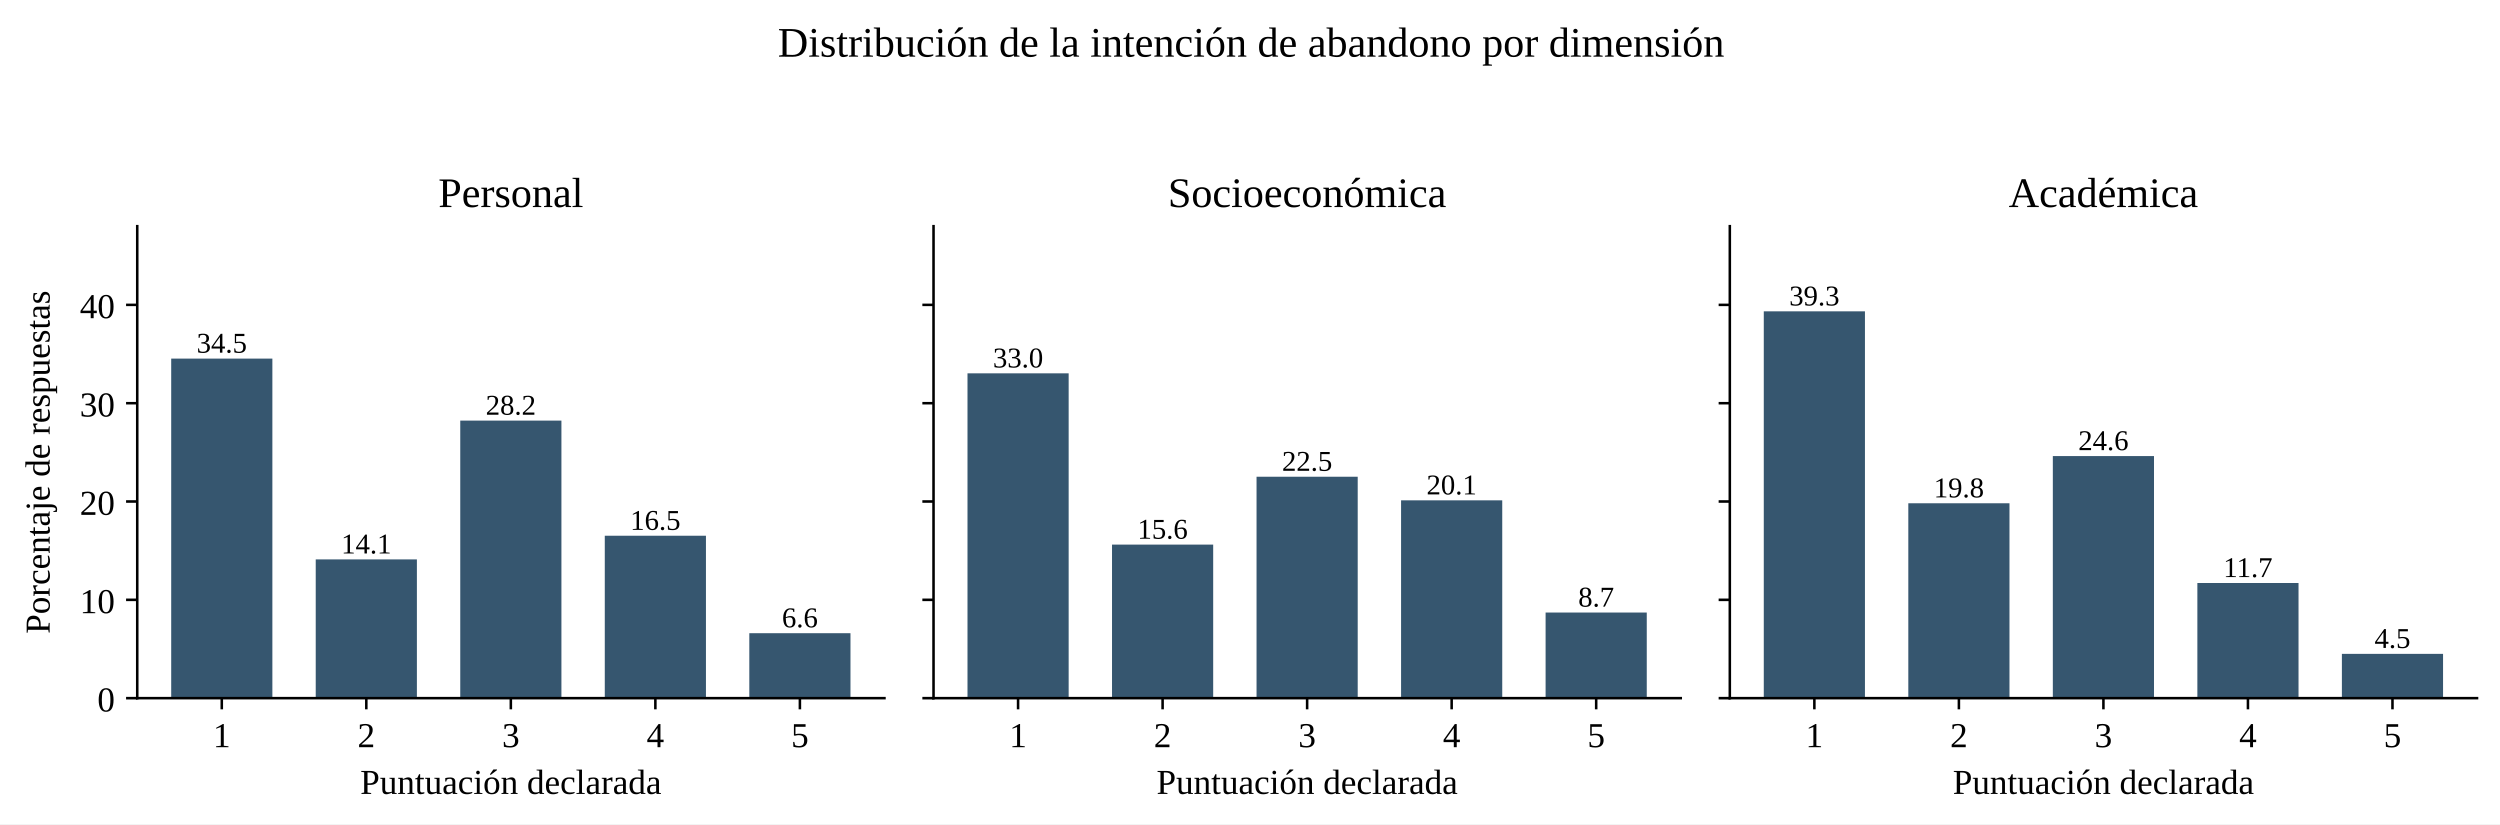
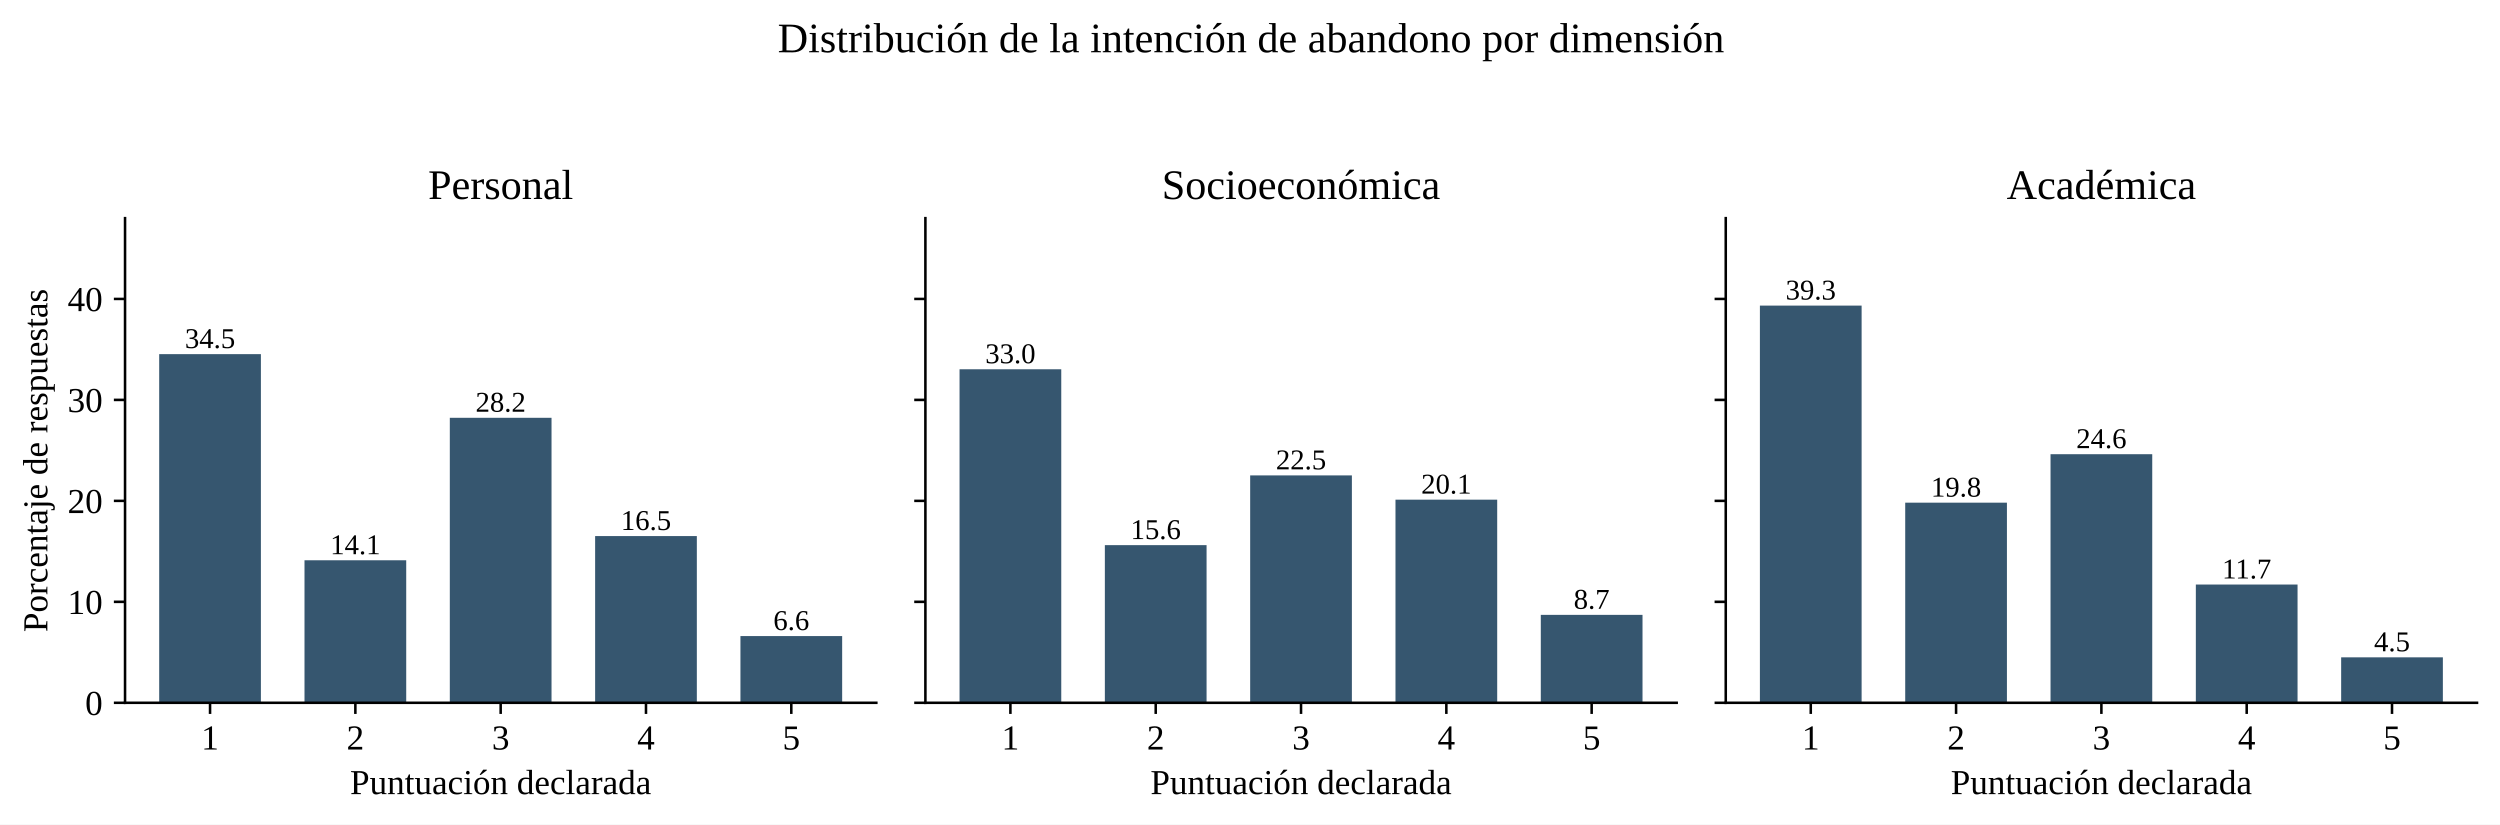
- <svg xmlns="http://www.w3.org/2000/svg" xmlns:xlink="http://www.w3.org/1999/xlink" width="783.32pt" height="258.244pt" viewBox="0 0 783.32 258.244" version="1.1">
+ <svg xmlns="http://www.w3.org/2000/svg" xmlns:xlink="http://www.w3.org/1999/xlink" width="783.276pt" height="258.343pt" viewBox="0 0 783.276 258.343" version="1.1">
  <defs>
    <style type="text/css">*{stroke-linejoin: round; stroke-linecap: butt}</style>
  </defs>
  <g id="figure_1">
    <g id="patch_1">
-       <path d="M 0 258.244  L 783.32 258.244  L 783.32 0  L 0 0  z " style="fill: #ffffff" />
+       <path d="M 0 258.343  L 783.276 258.343  L 783.276 0  L 0 0  z " style="fill: #ffffff" />
    </g>
    <g id="axes_1">
      <g id="patch_2">
-         <path d="M 43 218.752  L 277.12 218.752  L 277.12 70.872  L 43 70.872  z " style="fill: #ffffff" />
+         <path d="M 39.176 220.192  L 274.556 220.192  L 274.556 68.352  L 39.176 68.352  z " style="fill: #ffffff" />
      </g>
      <g id="patch_3">
-         <path d="M 53.642 218.752  L 85.341 218.752  L 85.341 112.357  L 53.642 112.357  z " clip-path="url(#p4cd4dcd48b)" style="fill: #36566f" />
+         <path d="M 49.875 220.192  L 81.744 220.192  L 81.744 110.948  L 49.875 110.948  z " clip-path="url(#pde8c3c37f1)" style="fill: #36566f" />
      </g>
      <g id="patch_4">
-         <path d="M 98.926 218.752  L 130.625 218.752  L 130.625 175.269  L 98.926 175.269  z " clip-path="url(#p4cd4dcd48b)" style="fill: #36566f" />
+         <path d="M 95.403 220.192  L 127.272 220.192  L 127.272 175.544  L 95.403 175.544  z " clip-path="url(#pde8c3c37f1)" style="fill: #36566f" />
      </g>
      <g id="patch_5">
-         <path d="M 144.21 218.752  L 175.909 218.752  L 175.909 131.786  L 144.21 131.786  z " clip-path="url(#p4cd4dcd48b)" style="fill: #36566f" />
+         <path d="M 140.931 220.192  L 172.8 220.192  L 172.8 130.897  L 140.931 130.897  z " clip-path="url(#pde8c3c37f1)" style="fill: #36566f" />
      </g>
      <g id="patch_6">
-         <path d="M 189.495 218.752  L 221.194 218.752  L 221.194 167.867  L 189.495 167.867  z " clip-path="url(#p4cd4dcd48b)" style="fill: #36566f" />
+         <path d="M 186.459 220.192  L 218.328 220.192  L 218.328 167.945  L 186.459 167.945  z " clip-path="url(#pde8c3c37f1)" style="fill: #36566f" />
      </g>
      <g id="patch_7">
-         <path d="M 234.779 218.752  L 266.478 218.752  L 266.478 198.398  L 234.779 198.398  z " clip-path="url(#p4cd4dcd48b)" style="fill: #36566f" />
+         <path d="M 231.987 220.192  L 263.857 220.192  L 263.857 199.293  L 231.987 199.293  z " clip-path="url(#pde8c3c37f1)" style="fill: #36566f" />
      </g>
      <g id="matplotlib.axis_1">
        <g id="xtick_1">
          <g id="line2d_1">
            <defs>
-               <path id="m46111cd98d" d="M 0 0  L 0 3.5  " style="stroke: #000000; stroke-width: 0.8" />
+               <path id="mf9627ac6c8" d="M 0 0  L 0 3.5  " style="stroke: #000000; stroke-width: 0.8" />
            </defs>
            <g>
-               <use xlink:href="#m46111cd98d" x="69.491" y="218.752" style="stroke: #000000; stroke-width: 0.8" />
+               <use xlink:href="#mf9627ac6c8" x="65.81" y="220.192" style="stroke: #000000; stroke-width: 0.8" />
            </g>
          </g>
          <g id="text_1">
-             <text style="font-size: 11px; font-family: 'Times New Roman', 'Liberation Serif', 'DejaVu Serif', serif; text-anchor: middle" x="69.491" y="234.11" transform="rotate(-0 69.49118 234.1103)">1</text>
+             <text style="font-size: 11px; font-family: 'Times New Roman', 'Liberation Serif', 'DejaVu Serif', serif; text-anchor: middle" x="65.81" y="234.825" transform="rotate(-0 65.80953 234.825)">1</text>
          </g>
        </g>
        <g id="xtick_2">
          <g id="line2d_2">
            <g>
-               <use xlink:href="#m46111cd98d" x="114.776" y="218.752" style="stroke: #000000; stroke-width: 0.8" />
+               <use xlink:href="#mf9627ac6c8" x="111.338" y="220.192" style="stroke: #000000; stroke-width: 0.8" />
            </g>
          </g>
          <g id="text_2">
-             <text style="font-size: 11px; font-family: 'Times New Roman', 'Liberation Serif', 'DejaVu Serif', serif; text-anchor: middle" x="114.776" y="234.11" transform="rotate(-0 114.7755 234.1103)">2</text>
+             <text style="font-size: 11px; font-family: 'Times New Roman', 'Liberation Serif', 'DejaVu Serif', serif; text-anchor: middle" x="111.338" y="234.825" transform="rotate(-0 111.3376 234.825)">2</text>
          </g>
        </g>
        <g id="xtick_3">
          <g id="line2d_3">
            <g>
-               <use xlink:href="#m46111cd98d" x="160.06" y="218.752" style="stroke: #000000; stroke-width: 0.8" />
+               <use xlink:href="#mf9627ac6c8" x="156.866" y="220.192" style="stroke: #000000; stroke-width: 0.8" />
            </g>
          </g>
          <g id="text_3">
-             <text style="font-size: 11px; font-family: 'Times New Roman', 'Liberation Serif', 'DejaVu Serif', serif; text-anchor: middle" x="160.06" y="234.11" transform="rotate(-0 160.0598 234.1103)">3</text>
+             <text style="font-size: 11px; font-family: 'Times New Roman', 'Liberation Serif', 'DejaVu Serif', serif; text-anchor: middle" x="156.866" y="234.825" transform="rotate(-0 156.8656 234.825)">3</text>
          </g>
        </g>
        <g id="xtick_4">
          <g id="line2d_4">
            <g>
-               <use xlink:href="#m46111cd98d" x="205.344" y="218.752" style="stroke: #000000; stroke-width: 0.8" />
+               <use xlink:href="#mf9627ac6c8" x="202.394" y="220.192" style="stroke: #000000; stroke-width: 0.8" />
            </g>
          </g>
          <g id="text_4">
-             <text style="font-size: 11px; font-family: 'Times New Roman', 'Liberation Serif', 'DejaVu Serif', serif; text-anchor: middle" x="205.344" y="234.11" transform="rotate(-0 205.3442 234.1103)">4</text>
+             <text style="font-size: 11px; font-family: 'Times New Roman', 'Liberation Serif', 'DejaVu Serif', serif; text-anchor: middle" x="202.394" y="234.825" transform="rotate(-0 202.3937 234.825)">4</text>
          </g>
        </g>
        <g id="xtick_5">
          <g id="line2d_5">
            <g>
-               <use xlink:href="#m46111cd98d" x="250.629" y="218.752" style="stroke: #000000; stroke-width: 0.8" />
+               <use xlink:href="#mf9627ac6c8" x="247.922" y="220.192" style="stroke: #000000; stroke-width: 0.8" />
            </g>
          </g>
          <g id="text_5">
-             <text style="font-size: 11px; font-family: 'Times New Roman', 'Liberation Serif', 'DejaVu Serif', serif; text-anchor: middle" x="250.629" y="234.11" transform="rotate(-0 250.6285 234.1103)">5</text>
+             <text style="font-size: 11px; font-family: 'Times New Roman', 'Liberation Serif', 'DejaVu Serif', serif; text-anchor: middle" x="247.922" y="234.825" transform="rotate(-0 247.9217 234.825)">5</text>
          </g>
        </g>
        <g id="text_6">
-           <text style="font-size: 11px; font-family: 'Times New Roman', 'Liberation Serif', 'DejaVu Serif', serif; text-anchor: middle" x="160.06" y="248.756" transform="rotate(-0 160.0598 248.7562)">Puntuación declarada</text>
+           <text style="font-size: 11px; font-family: 'Times New Roman', 'Liberation Serif', 'DejaVu Serif', serif; text-anchor: middle" x="156.866" y="248.801" transform="rotate(-0 156.8656 248.8006)">Puntuación declarada</text>
        </g>
      </g>
      <g id="matplotlib.axis_2">
        <g id="ytick_1">
          <g id="line2d_6">
            <defs>
-               <path id="m54a197c31a" d="M 0 0  L -3.5 0  " style="stroke: #000000; stroke-width: 0.8" />
+               <path id="mabf7c62343" d="M 0 0  L -3.5 0  " style="stroke: #000000; stroke-width: 0.8" />
            </defs>
            <g>
-               <use xlink:href="#m54a197c31a" x="43" y="218.752" style="stroke: #000000; stroke-width: 0.8" />
+               <use xlink:href="#mabf7c62343" x="39.176" y="220.192" style="stroke: #000000; stroke-width: 0.8" />
            </g>
          </g>
          <g id="text_7">
-             <text style="font-size: 11px; font-family: 'Times New Roman', 'Liberation Serif', 'DejaVu Serif', serif; text-anchor: end" x="36" y="222.931" transform="rotate(-0 35.99984 222.9311)">0</text>
+             <text style="font-size: 11px; font-family: 'Times New Roman', 'Liberation Serif', 'DejaVu Serif', serif; text-anchor: end" x="32.176" y="224.008" transform="rotate(-0 32.17562 224.0085)">0</text>
          </g>
        </g>
        <g id="ytick_2">
          <g id="line2d_7">
            <g>
-               <use xlink:href="#m54a197c31a" x="43" y="187.944" style="stroke: #000000; stroke-width: 0.8" />
+               <use xlink:href="#mabf7c62343" x="39.176" y="188.559" style="stroke: #000000; stroke-width: 0.8" />
            </g>
          </g>
          <g id="text_8">
-             <text style="font-size: 11px; font-family: 'Times New Roman', 'Liberation Serif', 'DejaVu Serif', serif; text-anchor: end" x="36" y="192.123" transform="rotate(-0 35.99984 192.1228)">10</text>
+             <text style="font-size: 11px; font-family: 'Times New Roman', 'Liberation Serif', 'DejaVu Serif', serif; text-anchor: end" x="32.176" y="192.375" transform="rotate(-0 32.17562 192.3752)">10</text>
          </g>
        </g>
        <g id="ytick_3">
          <g id="line2d_8">
            <g>
-               <use xlink:href="#m54a197c31a" x="43" y="157.135" style="stroke: #000000; stroke-width: 0.8" />
+               <use xlink:href="#mabf7c62343" x="39.176" y="156.925" style="stroke: #000000; stroke-width: 0.8" />
            </g>
          </g>
          <g id="text_9">
-             <text style="font-size: 11px; font-family: 'Times New Roman', 'Liberation Serif', 'DejaVu Serif', serif; text-anchor: end" x="36" y="161.314" transform="rotate(-0 35.99984 161.3145)">20</text>
+             <text style="font-size: 11px; font-family: 'Times New Roman', 'Liberation Serif', 'DejaVu Serif', serif; text-anchor: end" x="32.176" y="160.742" transform="rotate(-0 32.17562 160.7418)">20</text>
          </g>
        </g>
        <g id="ytick_4">
          <g id="line2d_9">
            <g>
-               <use xlink:href="#m54a197c31a" x="43" y="126.327" style="stroke: #000000; stroke-width: 0.8" />
+               <use xlink:href="#mabf7c62343" x="39.176" y="125.292" style="stroke: #000000; stroke-width: 0.8" />
            </g>
          </g>
          <g id="text_10">
-             <text style="font-size: 11px; font-family: 'Times New Roman', 'Liberation Serif', 'DejaVu Serif', serif; text-anchor: end" x="36" y="130.506" transform="rotate(-0 35.99984 130.5061)">30</text>
+             <text style="font-size: 11px; font-family: 'Times New Roman', 'Liberation Serif', 'DejaVu Serif', serif; text-anchor: end" x="32.176" y="129.108" transform="rotate(-0 32.17562 129.1085)">30</text>
          </g>
        </g>
        <g id="ytick_5">
          <g id="line2d_10">
            <g>
-               <use xlink:href="#m54a197c31a" x="43" y="95.519" style="stroke: #000000; stroke-width: 0.8" />
+               <use xlink:href="#mabf7c62343" x="39.176" y="93.659" style="stroke: #000000; stroke-width: 0.8" />
            </g>
          </g>
          <g id="text_11">
-             <text style="font-size: 11px; font-family: 'Times New Roman', 'Liberation Serif', 'DejaVu Serif', serif; text-anchor: end" x="36" y="99.698" transform="rotate(-0 35.99984 99.69781)">40</text>
+             <text style="font-size: 11px; font-family: 'Times New Roman', 'Liberation Serif', 'DejaVu Serif', serif; text-anchor: end" x="32.176" y="97.475" transform="rotate(-0 32.17562 97.47515)">40</text>
          </g>
        </g>
        <g id="text_12">
-           <text style="font-size: 11px; font-family: 'Times New Roman', 'Liberation Serif', 'DejaVu Serif', serif; text-anchor: middle" x="15.558" y="144.812" transform="rotate(-90 15.55828 144.812)">Porcentaje de respuestas</text>
+           <text style="font-size: 11px; font-family: 'Times New Roman', 'Liberation Serif', 'DejaVu Serif', serif; text-anchor: middle" x="14.833" y="144.272" transform="rotate(-90 14.83297 144.272)">Porcentaje de respuestas</text>
        </g>
      </g>
      <g id="patch_8">
-         <path d="M 43 218.752  L 43 70.872  " style="fill: none; stroke: #000000; stroke-width: 0.8; stroke-linejoin: miter; stroke-linecap: square" />
+         <path d="M 39.176 220.192  L 39.176 68.352  " style="fill: none; stroke: #000000; stroke-width: 0.8; stroke-linejoin: miter; stroke-linecap: square" />
      </g>
      <g id="patch_9">
-         <path d="M 43 218.752  L 277.12 218.752  " style="fill: none; stroke: #000000; stroke-width: 0.8; stroke-linejoin: miter; stroke-linecap: square" />
+         <path d="M 39.176 220.192  L 274.556 220.192  " style="fill: none; stroke: #000000; stroke-width: 0.8; stroke-linejoin: miter; stroke-linecap: square" />
      </g>
      <g id="text_13">
-         <text style="font-size: 9px; font-family: 'Times New Roman', 'Liberation Serif', 'DejaVu Serif', serif; text-anchor: middle" x="69.491" y="110.508" transform="rotate(-0 69.49118 110.5084)">34.5</text>
+         <text style="font-size: 9px; font-family: 'Times New Roman', 'Liberation Serif', 'DejaVu Serif', serif; text-anchor: middle" x="65.81" y="109.05" transform="rotate(-0 65.80953 109.0498)">34.5</text>
      </g>
      <g id="text_14">
-         <text style="font-size: 9px; font-family: 'Times New Roman', 'Liberation Serif', 'DejaVu Serif', serif; text-anchor: middle" x="114.776" y="173.42" transform="rotate(-0 114.7755 173.4203)">14.1</text>
+         <text style="font-size: 9px; font-family: 'Times New Roman', 'Liberation Serif', 'DejaVu Serif', serif; text-anchor: middle" x="111.338" y="173.646" transform="rotate(-0 111.3376 173.6464)">14.1</text>
      </g>
      <g id="text_15">
-         <text style="font-size: 9px; font-family: 'Times New Roman', 'Liberation Serif', 'DejaVu Serif', serif; text-anchor: middle" x="160.06" y="129.937" transform="rotate(-0 160.0598 129.937)">28.2</text>
+         <text style="font-size: 9px; font-family: 'Times New Roman', 'Liberation Serif', 'DejaVu Serif', serif; text-anchor: middle" x="156.866" y="128.999" transform="rotate(-0 156.8656 128.9987)">28.2</text>
      </g>
      <g id="text_16">
-         <text style="font-size: 9px; font-family: 'Times New Roman', 'Liberation Serif', 'DejaVu Serif', serif; text-anchor: middle" x="205.344" y="166.019" transform="rotate(-0 205.3442 166.0189)">16.5</text>
+         <text style="font-size: 9px; font-family: 'Times New Roman', 'Liberation Serif', 'DejaVu Serif', serif; text-anchor: middle" x="202.394" y="166.047" transform="rotate(-0 202.3937 166.0468)">16.5</text>
      </g>
      <g id="text_17">
-         <text style="font-size: 9px; font-family: 'Times New Roman', 'Liberation Serif', 'DejaVu Serif', serif; text-anchor: middle" x="250.629" y="196.55" transform="rotate(-0 250.6285 196.5496)">6.6</text>
+         <text style="font-size: 9px; font-family: 'Times New Roman', 'Liberation Serif', 'DejaVu Serif', serif; text-anchor: middle" x="247.922" y="197.395" transform="rotate(-0 247.9217 197.3951)">6.6</text>
      </g>
      <g id="text_18">
-         <text style="font-size: 13.2px; font-family: 'Times New Roman', 'Liberation Serif', 'DejaVu Serif', serif; text-anchor: middle" x="160.06" y="64.872" transform="rotate(-0 160.0598 64.872)">Personal</text>
+         <text style="font-size: 13.2px; font-family: 'Times New Roman', 'Liberation Serif', 'DejaVu Serif', serif; text-anchor: middle" x="156.866" y="62.352" transform="rotate(-0 156.8656 62.352)">Personal</text>
      </g>
    </g>
    <g id="axes_2">
      <g id="patch_10">
-         <path d="M 292.5 218.752  L 526.62 218.752  L 526.62 70.872  L 292.5 70.872  z " style="fill: #ffffff" />
+         <path d="M 289.936 220.192  L 525.316 220.192  L 525.316 68.352  L 289.936 68.352  z " style="fill: #ffffff" />
      </g>
      <g id="patch_11">
-         <path d="M 303.142 218.752  L 334.841 218.752  L 334.841 116.983  L 303.142 116.983  z " clip-path="url(#pd19dfbff38)" style="fill: #36566f" />
+         <path d="M 300.635 220.192  L 332.504 220.192  L 332.504 115.698  L 300.635 115.698  z " clip-path="url(#p614e218caf)" style="fill: #36566f" />
      </g>
      <g id="patch_12">
-         <path d="M 348.426 218.752  L 380.125 218.752  L 380.125 170.643  L 348.426 170.643  z " clip-path="url(#pd19dfbff38)" style="fill: #36566f" />
+         <path d="M 346.163 220.192  L 378.032 220.192  L 378.032 170.795  L 346.163 170.795  z " clip-path="url(#p614e218caf)" style="fill: #36566f" />
      </g>
      <g id="patch_13">
-         <path d="M 393.71 218.752  L 425.409 218.752  L 425.409 149.364  L 393.71 149.364  z " clip-path="url(#pd19dfbff38)" style="fill: #36566f" />
+         <path d="M 391.691 220.192  L 423.56 220.192  L 423.56 148.946  L 391.691 148.946  z " clip-path="url(#p614e218caf)" style="fill: #36566f" />
      </g>
      <g id="patch_14">
-         <path d="M 438.995 218.752  L 470.694 218.752  L 470.694 156.765  L 438.995 156.765  z " clip-path="url(#pd19dfbff38)" style="fill: #36566f" />
+         <path d="M 437.219 220.192  L 469.088 220.192  L 469.088 156.545  L 437.219 156.545  z " clip-path="url(#p614e218caf)" style="fill: #36566f" />
      </g>
      <g id="patch_15">
-         <path d="M 484.279 218.752  L 515.978 218.752  L 515.978 191.922  L 484.279 191.922  z " clip-path="url(#pd19dfbff38)" style="fill: #36566f" />
+         <path d="M 482.747 220.192  L 514.617 220.192  L 514.617 192.643  L 482.747 192.643  z " clip-path="url(#p614e218caf)" style="fill: #36566f" />
      </g>
      <g id="matplotlib.axis_3">
        <g id="xtick_6">
          <g id="line2d_11">
            <g>
-               <use xlink:href="#m46111cd98d" x="318.991" y="218.752" style="stroke: #000000; stroke-width: 0.8" />
+               <use xlink:href="#mf9627ac6c8" x="316.57" y="220.192" style="stroke: #000000; stroke-width: 0.8" />
            </g>
          </g>
          <g id="text_19">
-             <text style="font-size: 11px; font-family: 'Times New Roman', 'Liberation Serif', 'DejaVu Serif', serif; text-anchor: middle" x="318.991" y="234.11" transform="rotate(-0 318.9912 234.1103)">1</text>
+             <text style="font-size: 11px; font-family: 'Times New Roman', 'Liberation Serif', 'DejaVu Serif', serif; text-anchor: middle" x="316.57" y="234.825" transform="rotate(-0 316.5695 234.825)">1</text>
          </g>
        </g>
        <g id="xtick_7">
          <g id="line2d_12">
            <g>
-               <use xlink:href="#m46111cd98d" x="364.276" y="218.752" style="stroke: #000000; stroke-width: 0.8" />
+               <use xlink:href="#mf9627ac6c8" x="362.098" y="220.192" style="stroke: #000000; stroke-width: 0.8" />
            </g>
          </g>
          <g id="text_20">
-             <text style="font-size: 11px; font-family: 'Times New Roman', 'Liberation Serif', 'DejaVu Serif', serif; text-anchor: middle" x="364.276" y="234.11" transform="rotate(-0 364.2755 234.1103)">2</text>
+             <text style="font-size: 11px; font-family: 'Times New Roman', 'Liberation Serif', 'DejaVu Serif', serif; text-anchor: middle" x="362.098" y="234.825" transform="rotate(-0 362.0976 234.825)">2</text>
          </g>
        </g>
        <g id="xtick_8">
          <g id="line2d_13">
            <g>
-               <use xlink:href="#m46111cd98d" x="409.56" y="218.752" style="stroke: #000000; stroke-width: 0.8" />
+               <use xlink:href="#mf9627ac6c8" x="407.626" y="220.192" style="stroke: #000000; stroke-width: 0.8" />
            </g>
          </g>
          <g id="text_21">
-             <text style="font-size: 11px; font-family: 'Times New Roman', 'Liberation Serif', 'DejaVu Serif', serif; text-anchor: middle" x="409.56" y="234.11" transform="rotate(-0 409.5598 234.1103)">3</text>
+             <text style="font-size: 11px; font-family: 'Times New Roman', 'Liberation Serif', 'DejaVu Serif', serif; text-anchor: middle" x="407.626" y="234.825" transform="rotate(-0 407.6256 234.825)">3</text>
          </g>
        </g>
        <g id="xtick_9">
          <g id="line2d_14">
            <g>
-               <use xlink:href="#m46111cd98d" x="454.844" y="218.752" style="stroke: #000000; stroke-width: 0.8" />
+               <use xlink:href="#mf9627ac6c8" x="453.154" y="220.192" style="stroke: #000000; stroke-width: 0.8" />
            </g>
          </g>
          <g id="text_22">
-             <text style="font-size: 11px; font-family: 'Times New Roman', 'Liberation Serif', 'DejaVu Serif', serif; text-anchor: middle" x="454.844" y="234.11" transform="rotate(-0 454.8442 234.1103)">4</text>
+             <text style="font-size: 11px; font-family: 'Times New Roman', 'Liberation Serif', 'DejaVu Serif', serif; text-anchor: middle" x="453.154" y="234.825" transform="rotate(-0 453.1537 234.825)">4</text>
          </g>
        </g>
        <g id="xtick_10">
          <g id="line2d_15">
            <g>
-               <use xlink:href="#m46111cd98d" x="500.129" y="218.752" style="stroke: #000000; stroke-width: 0.8" />
+               <use xlink:href="#mf9627ac6c8" x="498.682" y="220.192" style="stroke: #000000; stroke-width: 0.8" />
            </g>
          </g>
          <g id="text_23">
-             <text style="font-size: 11px; font-family: 'Times New Roman', 'Liberation Serif', 'DejaVu Serif', serif; text-anchor: middle" x="500.129" y="234.11" transform="rotate(-0 500.1285 234.1103)">5</text>
+             <text style="font-size: 11px; font-family: 'Times New Roman', 'Liberation Serif', 'DejaVu Serif', serif; text-anchor: middle" x="498.682" y="234.825" transform="rotate(-0 498.6817 234.825)">5</text>
          </g>
        </g>
        <g id="text_24">
-           <text style="font-size: 11px; font-family: 'Times New Roman', 'Liberation Serif', 'DejaVu Serif', serif; text-anchor: middle" x="409.56" y="248.756" transform="rotate(-0 409.5598 248.7562)">Puntuación declarada</text>
+           <text style="font-size: 11px; font-family: 'Times New Roman', 'Liberation Serif', 'DejaVu Serif', serif; text-anchor: middle" x="407.626" y="248.801" transform="rotate(-0 407.6256 248.8006)">Puntuación declarada</text>
        </g>
      </g>
      <g id="matplotlib.axis_4">
        <g id="ytick_6">
          <g id="line2d_16">
            <g>
-               <use xlink:href="#m54a197c31a" x="292.5" y="218.752" style="stroke: #000000; stroke-width: 0.8" />
+               <use xlink:href="#mabf7c62343" x="289.936" y="220.192" style="stroke: #000000; stroke-width: 0.8" />
            </g>
          </g>
        </g>
        <g id="ytick_7">
          <g id="line2d_17">
            <g>
-               <use xlink:href="#m54a197c31a" x="292.5" y="187.944" style="stroke: #000000; stroke-width: 0.8" />
+               <use xlink:href="#mabf7c62343" x="289.936" y="188.559" style="stroke: #000000; stroke-width: 0.8" />
            </g>
          </g>
        </g>
        <g id="ytick_8">
          <g id="line2d_18">
            <g>
-               <use xlink:href="#m54a197c31a" x="292.5" y="157.135" style="stroke: #000000; stroke-width: 0.8" />
+               <use xlink:href="#mabf7c62343" x="289.936" y="156.925" style="stroke: #000000; stroke-width: 0.8" />
            </g>
          </g>
        </g>
        <g id="ytick_9">
          <g id="line2d_19">
            <g>
-               <use xlink:href="#m54a197c31a" x="292.5" y="126.327" style="stroke: #000000; stroke-width: 0.8" />
+               <use xlink:href="#mabf7c62343" x="289.936" y="125.292" style="stroke: #000000; stroke-width: 0.8" />
            </g>
          </g>
        </g>
        <g id="ytick_10">
          <g id="line2d_20">
            <g>
-               <use xlink:href="#m54a197c31a" x="292.5" y="95.519" style="stroke: #000000; stroke-width: 0.8" />
+               <use xlink:href="#mabf7c62343" x="289.936" y="93.659" style="stroke: #000000; stroke-width: 0.8" />
            </g>
          </g>
        </g>
      </g>
      <g id="patch_16">
-         <path d="M 292.5 218.752  L 292.5 70.872  " style="fill: none; stroke: #000000; stroke-width: 0.8; stroke-linejoin: miter; stroke-linecap: square" />
+         <path d="M 289.936 220.192  L 289.936 68.352  " style="fill: none; stroke: #000000; stroke-width: 0.8; stroke-linejoin: miter; stroke-linecap: square" />
      </g>
      <g id="patch_17">
-         <path d="M 292.5 218.752  L 526.62 218.752  " style="fill: none; stroke: #000000; stroke-width: 0.8; stroke-linejoin: miter; stroke-linecap: square" />
+         <path d="M 289.936 220.192  L 525.316 220.192  " style="fill: none; stroke: #000000; stroke-width: 0.8; stroke-linejoin: miter; stroke-linecap: square" />
      </g>
      <g id="text_25">
-         <text style="font-size: 9px; font-family: 'Times New Roman', 'Liberation Serif', 'DejaVu Serif', serif; text-anchor: middle" x="318.991" y="115.134" transform="rotate(-0 318.9912 115.1342)">33.0</text>
+         <text style="font-size: 9px; font-family: 'Times New Roman', 'Liberation Serif', 'DejaVu Serif', serif; text-anchor: middle" x="316.57" y="113.8" transform="rotate(-0 316.5695 113.7995)">33.0</text>
      </g>
      <g id="text_26">
-         <text style="font-size: 9px; font-family: 'Times New Roman', 'Liberation Serif', 'DejaVu Serif', serif; text-anchor: middle" x="364.276" y="168.794" transform="rotate(-0 364.2755 168.7944)">15.6</text>
+         <text style="font-size: 9px; font-family: 'Times New Roman', 'Liberation Serif', 'DejaVu Serif', serif; text-anchor: middle" x="362.098" y="168.897" transform="rotate(-0 362.0976 168.8966)">15.6</text>
      </g>
      <g id="text_27">
-         <text style="font-size: 9px; font-family: 'Times New Roman', 'Liberation Serif', 'DejaVu Serif', serif; text-anchor: middle" x="409.56" y="147.515" transform="rotate(-0 409.5598 147.5154)">22.5</text>
+         <text style="font-size: 9px; font-family: 'Times New Roman', 'Liberation Serif', 'DejaVu Serif', serif; text-anchor: middle" x="407.626" y="147.048" transform="rotate(-0 407.6256 147.0478)">22.5</text>
      </g>
      <g id="text_28">
-         <text style="font-size: 9px; font-family: 'Times New Roman', 'Liberation Serif', 'DejaVu Serif', serif; text-anchor: middle" x="454.844" y="154.917" transform="rotate(-0 454.8442 154.9168)">20.1</text>
+         <text style="font-size: 9px; font-family: 'Times New Roman', 'Liberation Serif', 'DejaVu Serif', serif; text-anchor: middle" x="453.154" y="154.647" transform="rotate(-0 453.1537 154.6474)">20.1</text>
      </g>
      <g id="text_29">
-         <text style="font-size: 9px; font-family: 'Times New Roman', 'Liberation Serif', 'DejaVu Serif', serif; text-anchor: middle" x="500.129" y="190.073" transform="rotate(-0 500.1285 190.0734)">8.7</text>
+         <text style="font-size: 9px; font-family: 'Times New Roman', 'Liberation Serif', 'DejaVu Serif', serif; text-anchor: middle" x="498.682" y="190.745" transform="rotate(-0 498.6817 190.7455)">8.7</text>
      </g>
      <g id="text_30">
-         <text style="font-size: 13.2px; font-family: 'Times New Roman', 'Liberation Serif', 'DejaVu Serif', serif; text-anchor: middle" x="409.56" y="64.872" transform="rotate(-0 409.5598 64.872)">Socioeconómica</text>
+         <text style="font-size: 13.2px; font-family: 'Times New Roman', 'Liberation Serif', 'DejaVu Serif', serif; text-anchor: middle" x="407.626" y="62.352" transform="rotate(-0 407.6256 62.352)">Socioeconómica</text>
      </g>
    </g>
    <g id="axes_3">
      <g id="patch_18">
-         <path d="M 542 218.752  L 776.12 218.752  L 776.12 70.872  L 542 70.872  z " style="fill: #ffffff" />
+         <path d="M 540.696 220.192  L 776.076 220.192  L 776.076 68.352  L 540.696 68.352  z " style="fill: #ffffff" />
      </g>
      <g id="patch_19">
-         <path d="M 552.642 218.752  L 584.341 218.752  L 584.341 97.554  L 552.642 97.554  z " clip-path="url(#p8eaa3e52bf)" style="fill: #36566f" />
+         <path d="M 551.395 220.192  L 583.264 220.192  L 583.264 95.749  L 551.395 95.749  z " clip-path="url(#p72d395a157)" style="fill: #36566f" />
      </g>
      <g id="patch_20">
-         <path d="M 597.926 218.752  L 629.625 218.752  L 629.625 157.69  L 597.926 157.69  z " clip-path="url(#p8eaa3e52bf)" style="fill: #36566f" />
+         <path d="M 596.923 220.192  L 628.792 220.192  L 628.792 157.495  L 596.923 157.495  z " clip-path="url(#p72d395a157)" style="fill: #36566f" />
      </g>
      <g id="patch_21">
-         <path d="M 643.21 218.752  L 674.909 218.752  L 674.909 142.888  L 643.21 142.888  z " clip-path="url(#p8eaa3e52bf)" style="fill: #36566f" />
+         <path d="M 642.451 220.192  L 674.32 220.192  L 674.32 142.296  L 642.451 142.296  z " clip-path="url(#p72d395a157)" style="fill: #36566f" />
      </g>
      <g id="patch_22">
-         <path d="M 688.495 218.752  L 720.194 218.752  L 720.194 182.67  L 688.495 182.67  z " clip-path="url(#p8eaa3e52bf)" style="fill: #36566f" />
+         <path d="M 687.979 220.192  L 719.848 220.192  L 719.848 183.144  L 687.979 183.144  z " clip-path="url(#p72d395a157)" style="fill: #36566f" />
      </g>
      <g id="patch_23">
-         <path d="M 733.779 218.752  L 765.478 218.752  L 765.478 204.874  L 733.779 204.874  z " clip-path="url(#p8eaa3e52bf)" style="fill: #36566f" />
+         <path d="M 733.507 220.192  L 765.377 220.192  L 765.377 205.943  L 733.507 205.943  z " clip-path="url(#p72d395a157)" style="fill: #36566f" />
      </g>
      <g id="matplotlib.axis_5">
        <g id="xtick_11">
          <g id="line2d_21">
            <g>
-               <use xlink:href="#m46111cd98d" x="568.491" y="218.752" style="stroke: #000000; stroke-width: 0.8" />
+               <use xlink:href="#mf9627ac6c8" x="567.33" y="220.192" style="stroke: #000000; stroke-width: 0.8" />
            </g>
          </g>
          <g id="text_31">
-             <text style="font-size: 11px; font-family: 'Times New Roman', 'Liberation Serif', 'DejaVu Serif', serif; text-anchor: middle" x="568.491" y="234.11" transform="rotate(-0 568.4912 234.1103)">1</text>
+             <text style="font-size: 11px; font-family: 'Times New Roman', 'Liberation Serif', 'DejaVu Serif', serif; text-anchor: middle" x="567.33" y="234.825" transform="rotate(-0 567.3295 234.825)">1</text>
          </g>
        </g>
        <g id="xtick_12">
          <g id="line2d_22">
            <g>
-               <use xlink:href="#m46111cd98d" x="613.776" y="218.752" style="stroke: #000000; stroke-width: 0.8" />
+               <use xlink:href="#mf9627ac6c8" x="612.858" y="220.192" style="stroke: #000000; stroke-width: 0.8" />
            </g>
          </g>
          <g id="text_32">
-             <text style="font-size: 11px; font-family: 'Times New Roman', 'Liberation Serif', 'DejaVu Serif', serif; text-anchor: middle" x="613.776" y="234.11" transform="rotate(-0 613.7755 234.1103)">2</text>
+             <text style="font-size: 11px; font-family: 'Times New Roman', 'Liberation Serif', 'DejaVu Serif', serif; text-anchor: middle" x="612.858" y="234.825" transform="rotate(-0 612.8576 234.825)">2</text>
          </g>
        </g>
        <g id="xtick_13">
          <g id="line2d_23">
            <g>
-               <use xlink:href="#m46111cd98d" x="659.06" y="218.752" style="stroke: #000000; stroke-width: 0.8" />
+               <use xlink:href="#mf9627ac6c8" x="658.386" y="220.192" style="stroke: #000000; stroke-width: 0.8" />
            </g>
          </g>
          <g id="text_33">
-             <text style="font-size: 11px; font-family: 'Times New Roman', 'Liberation Serif', 'DejaVu Serif', serif; text-anchor: middle" x="659.06" y="234.11" transform="rotate(-0 659.0598 234.1103)">3</text>
+             <text style="font-size: 11px; font-family: 'Times New Roman', 'Liberation Serif', 'DejaVu Serif', serif; text-anchor: middle" x="658.386" y="234.825" transform="rotate(-0 658.3856 234.825)">3</text>
          </g>
        </g>
        <g id="xtick_14">
          <g id="line2d_24">
            <g>
-               <use xlink:href="#m46111cd98d" x="704.344" y="218.752" style="stroke: #000000; stroke-width: 0.8" />
+               <use xlink:href="#mf9627ac6c8" x="703.914" y="220.192" style="stroke: #000000; stroke-width: 0.8" />
            </g>
          </g>
          <g id="text_34">
-             <text style="font-size: 11px; font-family: 'Times New Roman', 'Liberation Serif', 'DejaVu Serif', serif; text-anchor: middle" x="704.344" y="234.11" transform="rotate(-0 704.3442 234.1103)">4</text>
+             <text style="font-size: 11px; font-family: 'Times New Roman', 'Liberation Serif', 'DejaVu Serif', serif; text-anchor: middle" x="703.914" y="234.825" transform="rotate(-0 703.9137 234.825)">4</text>
          </g>
        </g>
        <g id="xtick_15">
          <g id="line2d_25">
            <g>
-               <use xlink:href="#m46111cd98d" x="749.629" y="218.752" style="stroke: #000000; stroke-width: 0.8" />
+               <use xlink:href="#mf9627ac6c8" x="749.442" y="220.192" style="stroke: #000000; stroke-width: 0.8" />
            </g>
          </g>
          <g id="text_35">
-             <text style="font-size: 11px; font-family: 'Times New Roman', 'Liberation Serif', 'DejaVu Serif', serif; text-anchor: middle" x="749.629" y="234.11" transform="rotate(-0 749.6285 234.1103)">5</text>
+             <text style="font-size: 11px; font-family: 'Times New Roman', 'Liberation Serif', 'DejaVu Serif', serif; text-anchor: middle" x="749.442" y="234.825" transform="rotate(-0 749.4417 234.825)">5</text>
          </g>
        </g>
        <g id="text_36">
-           <text style="font-size: 11px; font-family: 'Times New Roman', 'Liberation Serif', 'DejaVu Serif', serif; text-anchor: middle" x="659.06" y="248.756" transform="rotate(-0 659.0598 248.7562)">Puntuación declarada</text>
+           <text style="font-size: 11px; font-family: 'Times New Roman', 'Liberation Serif', 'DejaVu Serif', serif; text-anchor: middle" x="658.386" y="248.801" transform="rotate(-0 658.3856 248.8006)">Puntuación declarada</text>
        </g>
      </g>
      <g id="matplotlib.axis_6">
        <g id="ytick_11">
          <g id="line2d_26">
            <g>
-               <use xlink:href="#m54a197c31a" x="542" y="218.752" style="stroke: #000000; stroke-width: 0.8" />
+               <use xlink:href="#mabf7c62343" x="540.696" y="220.192" style="stroke: #000000; stroke-width: 0.8" />
            </g>
          </g>
        </g>
        <g id="ytick_12">
          <g id="line2d_27">
            <g>
-               <use xlink:href="#m54a197c31a" x="542" y="187.944" style="stroke: #000000; stroke-width: 0.8" />
+               <use xlink:href="#mabf7c62343" x="540.696" y="188.559" style="stroke: #000000; stroke-width: 0.8" />
            </g>
          </g>
        </g>
        <g id="ytick_13">
          <g id="line2d_28">
            <g>
-               <use xlink:href="#m54a197c31a" x="542" y="157.135" style="stroke: #000000; stroke-width: 0.8" />
+               <use xlink:href="#mabf7c62343" x="540.696" y="156.925" style="stroke: #000000; stroke-width: 0.8" />
            </g>
          </g>
        </g>
        <g id="ytick_14">
          <g id="line2d_29">
            <g>
-               <use xlink:href="#m54a197c31a" x="542" y="126.327" style="stroke: #000000; stroke-width: 0.8" />
+               <use xlink:href="#mabf7c62343" x="540.696" y="125.292" style="stroke: #000000; stroke-width: 0.8" />
            </g>
          </g>
        </g>
        <g id="ytick_15">
          <g id="line2d_30">
            <g>
-               <use xlink:href="#m54a197c31a" x="542" y="95.519" style="stroke: #000000; stroke-width: 0.8" />
+               <use xlink:href="#mabf7c62343" x="540.696" y="93.659" style="stroke: #000000; stroke-width: 0.8" />
            </g>
          </g>
        </g>
      </g>
      <g id="patch_24">
-         <path d="M 542 218.752  L 542 70.872  " style="fill: none; stroke: #000000; stroke-width: 0.8; stroke-linejoin: miter; stroke-linecap: square" />
+         <path d="M 540.696 220.192  L 540.696 68.352  " style="fill: none; stroke: #000000; stroke-width: 0.8; stroke-linejoin: miter; stroke-linecap: square" />
      </g>
      <g id="patch_25">
-         <path d="M 542 218.752  L 776.12 218.752  " style="fill: none; stroke: #000000; stroke-width: 0.8; stroke-linejoin: miter; stroke-linecap: square" />
+         <path d="M 540.696 220.192  L 776.076 220.192  " style="fill: none; stroke: #000000; stroke-width: 0.8; stroke-linejoin: miter; stroke-linecap: square" />
      </g>
      <g id="text_37">
-         <text style="font-size: 9px; font-family: 'Times New Roman', 'Liberation Serif', 'DejaVu Serif', serif; text-anchor: middle" x="568.491" y="95.706" transform="rotate(-0 568.4912 95.70555)">39.3</text>
+         <text style="font-size: 9px; font-family: 'Times New Roman', 'Liberation Serif', 'DejaVu Serif', serif; text-anchor: middle" x="567.33" y="93.851" transform="rotate(-0 567.3295 93.85056)">39.3</text>
      </g>
      <g id="text_38">
-         <text style="font-size: 9px; font-family: 'Times New Roman', 'Liberation Serif', 'DejaVu Serif', serif; text-anchor: middle" x="613.776" y="155.842" transform="rotate(-0 613.7755 155.8419)">19.8</text>
+         <text style="font-size: 9px; font-family: 'Times New Roman', 'Liberation Serif', 'DejaVu Serif', serif; text-anchor: middle" x="612.858" y="155.597" transform="rotate(-0 612.8576 155.5973)">19.8</text>
      </g>
      <g id="text_39">
-         <text style="font-size: 9px; font-family: 'Times New Roman', 'Liberation Serif', 'DejaVu Serif', serif; text-anchor: middle" x="659.06" y="141.039" transform="rotate(-0 659.0598 141.0391)">24.6</text>
+         <text style="font-size: 9px; font-family: 'Times New Roman', 'Liberation Serif', 'DejaVu Serif', serif; text-anchor: middle" x="658.386" y="140.398" transform="rotate(-0 658.3856 140.3981)">24.6</text>
      </g>
      <g id="text_40">
-         <text style="font-size: 9px; font-family: 'Times New Roman', 'Liberation Serif', 'DejaVu Serif', serif; text-anchor: middle" x="704.344" y="180.822" transform="rotate(-0 704.3442 180.8217)">11.7</text>
+         <text style="font-size: 9px; font-family: 'Times New Roman', 'Liberation Serif', 'DejaVu Serif', serif; text-anchor: middle" x="703.914" y="181.246" transform="rotate(-0 703.9137 181.246)">11.7</text>
      </g>
      <g id="text_41">
-         <text style="font-size: 9px; font-family: 'Times New Roman', 'Liberation Serif', 'DejaVu Serif', serif; text-anchor: middle" x="749.629" y="203.026" transform="rotate(-0 749.6285 203.0259)">4.5</text>
+         <text style="font-size: 9px; font-family: 'Times New Roman', 'Liberation Serif', 'DejaVu Serif', serif; text-anchor: middle" x="749.442" y="204.045" transform="rotate(-0 749.4417 204.0448)">4.5</text>
      </g>
      <g id="text_42">
-         <text style="font-size: 13.2px; font-family: 'Times New Roman', 'Liberation Serif', 'DejaVu Serif', serif; text-anchor: middle" x="659.06" y="64.872" transform="rotate(-0 659.0598 64.872)">Académica</text>
+         <text style="font-size: 13.2px; font-family: 'Times New Roman', 'Liberation Serif', 'DejaVu Serif', serif; text-anchor: middle" x="658.386" y="62.352" transform="rotate(-0 658.3856 62.352)">Académica</text>
      </g>
    </g>
    <g id="text_43">
-       <text style="font-size: 13.2px; font-family: 'Times New Roman', 'Liberation Serif', 'DejaVu Serif', serif; text-anchor: middle" x="392" y="17.758" transform="rotate(-0 391.9998 17.75794)">Distribución de la intención de abandono por dimensión</text>
+       <text style="font-size: 13.2px; font-family: 'Times New Roman', 'Liberation Serif', 'DejaVu Serif', serif; text-anchor: middle" x="391.956" y="16.378" transform="rotate(-0 391.9556 16.37813)">Distribución de la intención de abandono por dimensión</text>
    </g>
  </g>
  <defs>
-     <clipPath id="p4cd4dcd48b">
-       <rect x="43" y="70.872" width="234.12" height="147.88" />
+     <clipPath id="pde8c3c37f1">
+       <rect x="39.176" y="68.352" width="235.38" height="151.84" />
    </clipPath>
-     <clipPath id="pd19dfbff38">
-       <rect x="292.5" y="70.872" width="234.12" height="147.88" />
+     <clipPath id="p614e218caf">
+       <rect x="289.936" y="68.352" width="235.38" height="151.84" />
    </clipPath>
-     <clipPath id="p8eaa3e52bf">
-       <rect x="542" y="70.872" width="234.12" height="147.88" />
+     <clipPath id="p72d395a157">
+       <rect x="540.696" y="68.352" width="235.38" height="151.84" />
    </clipPath>
  </defs>
</svg>
